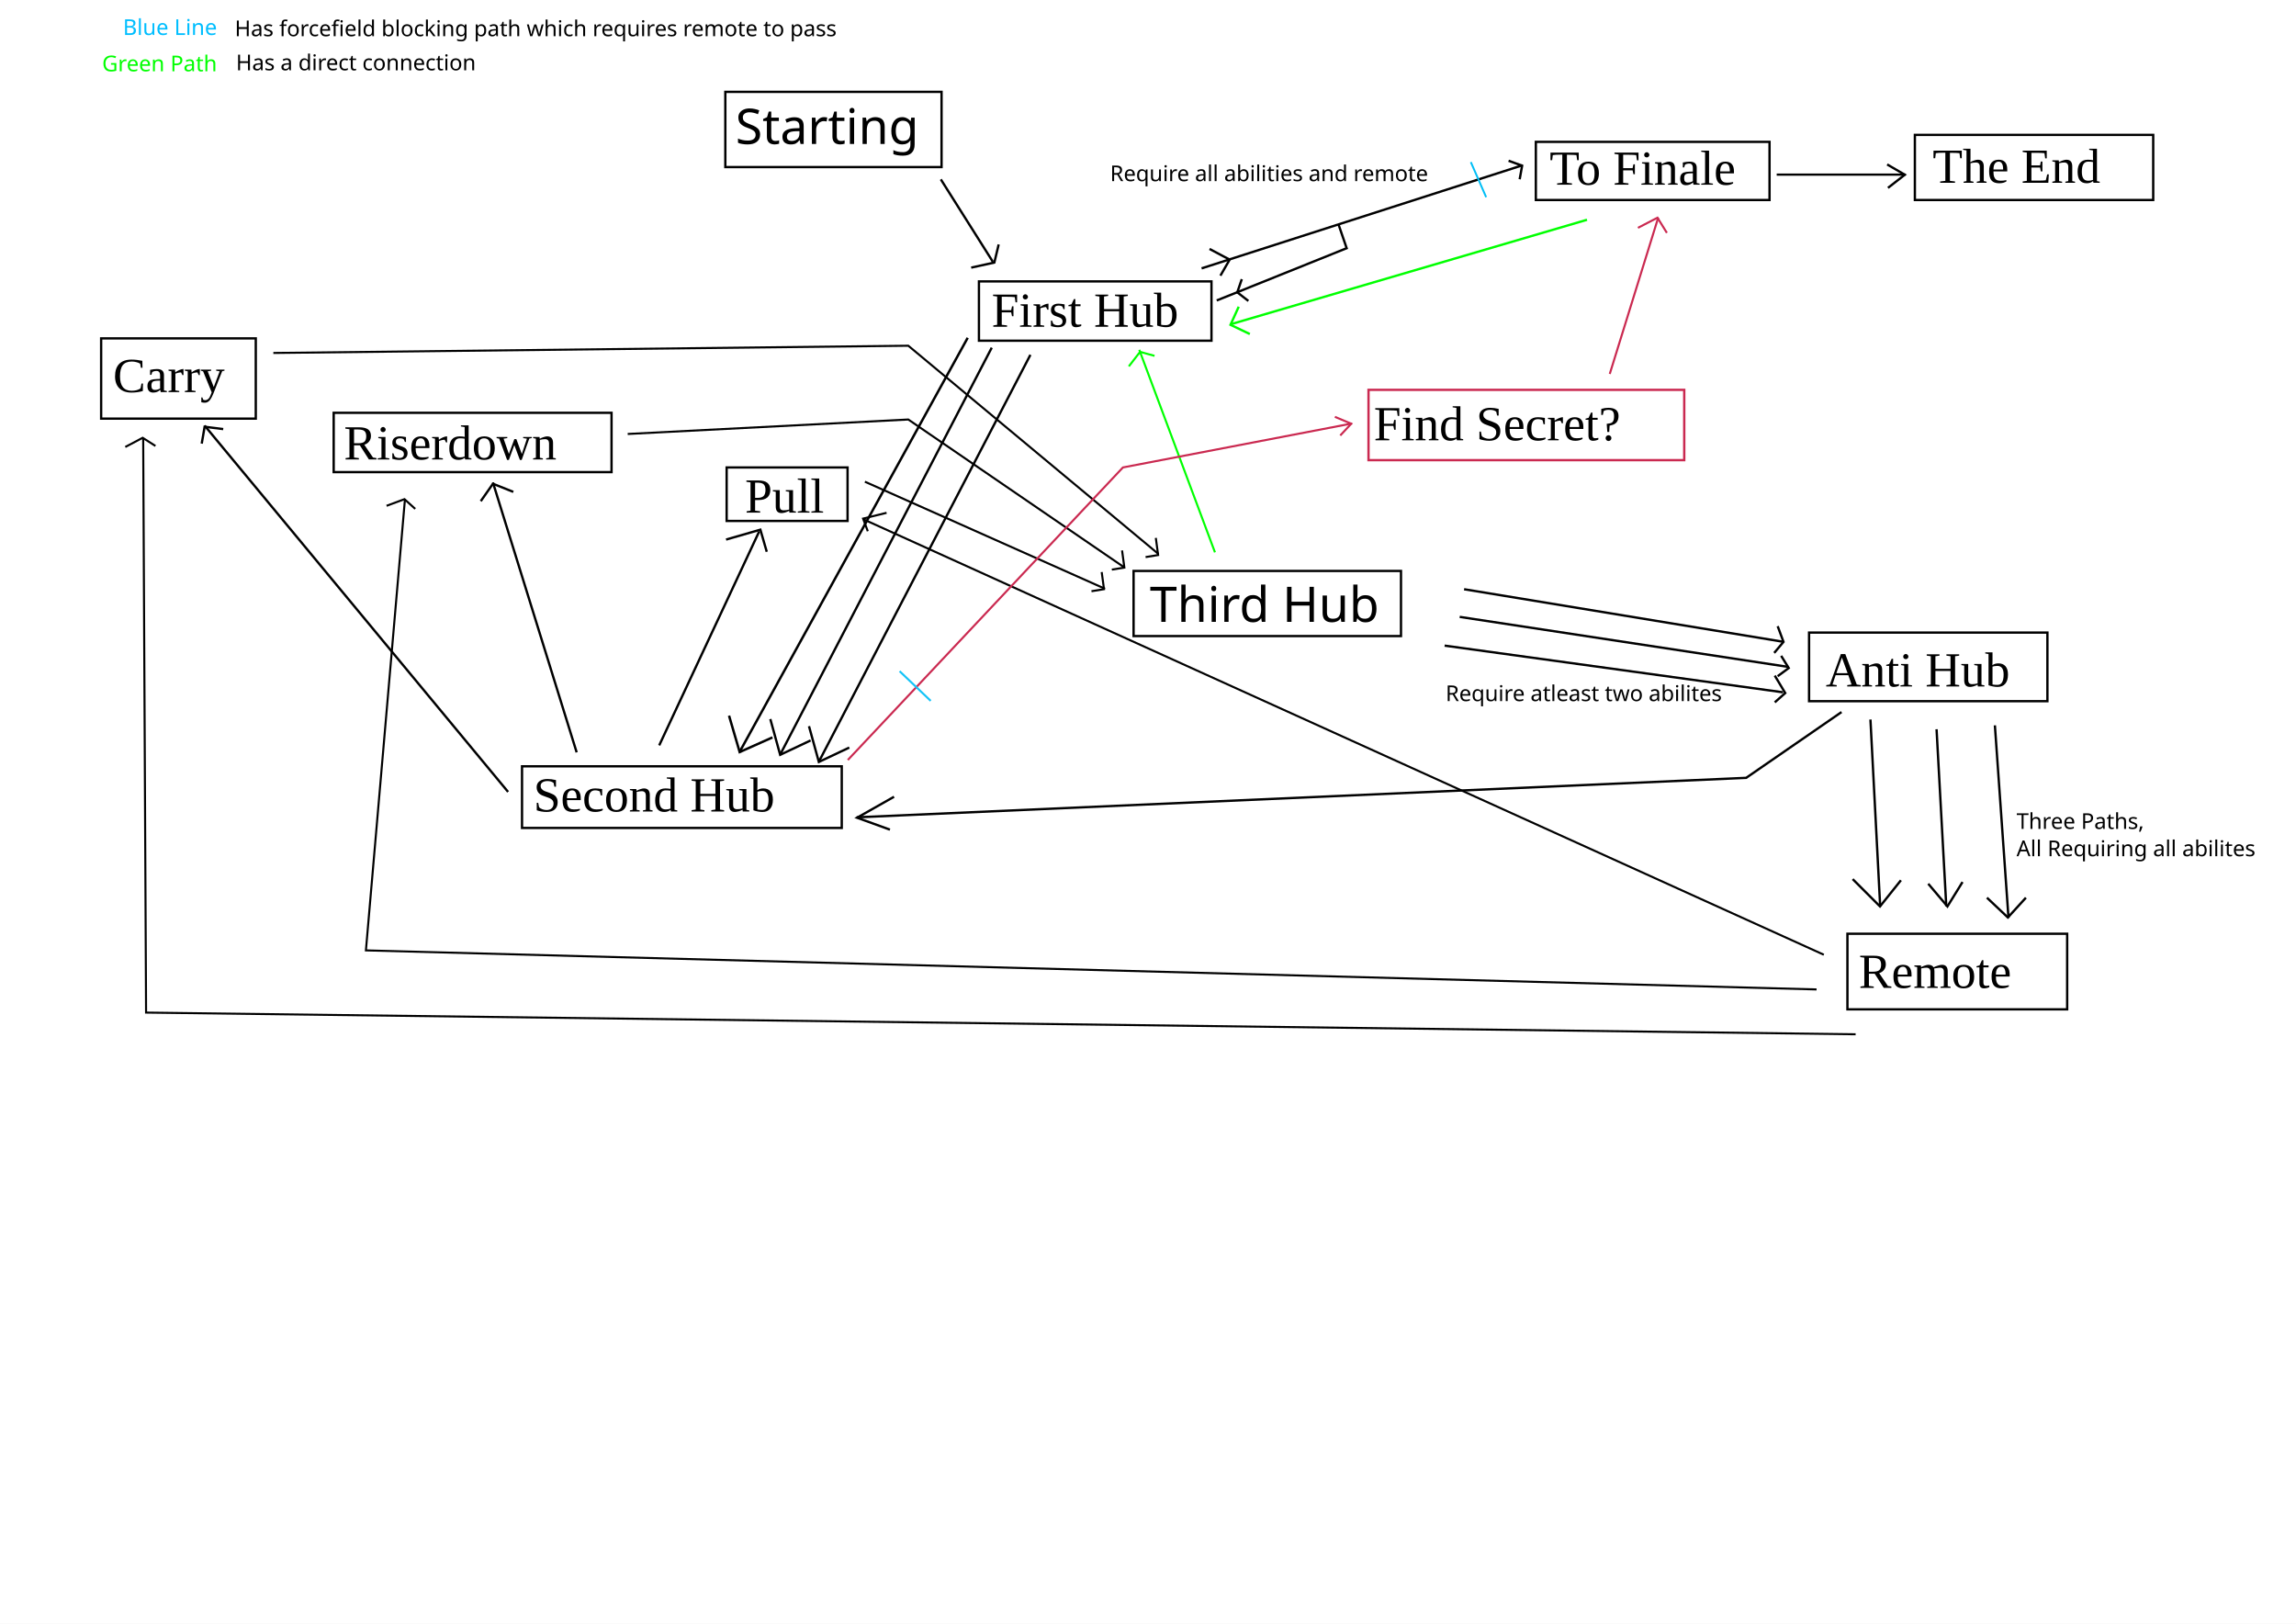
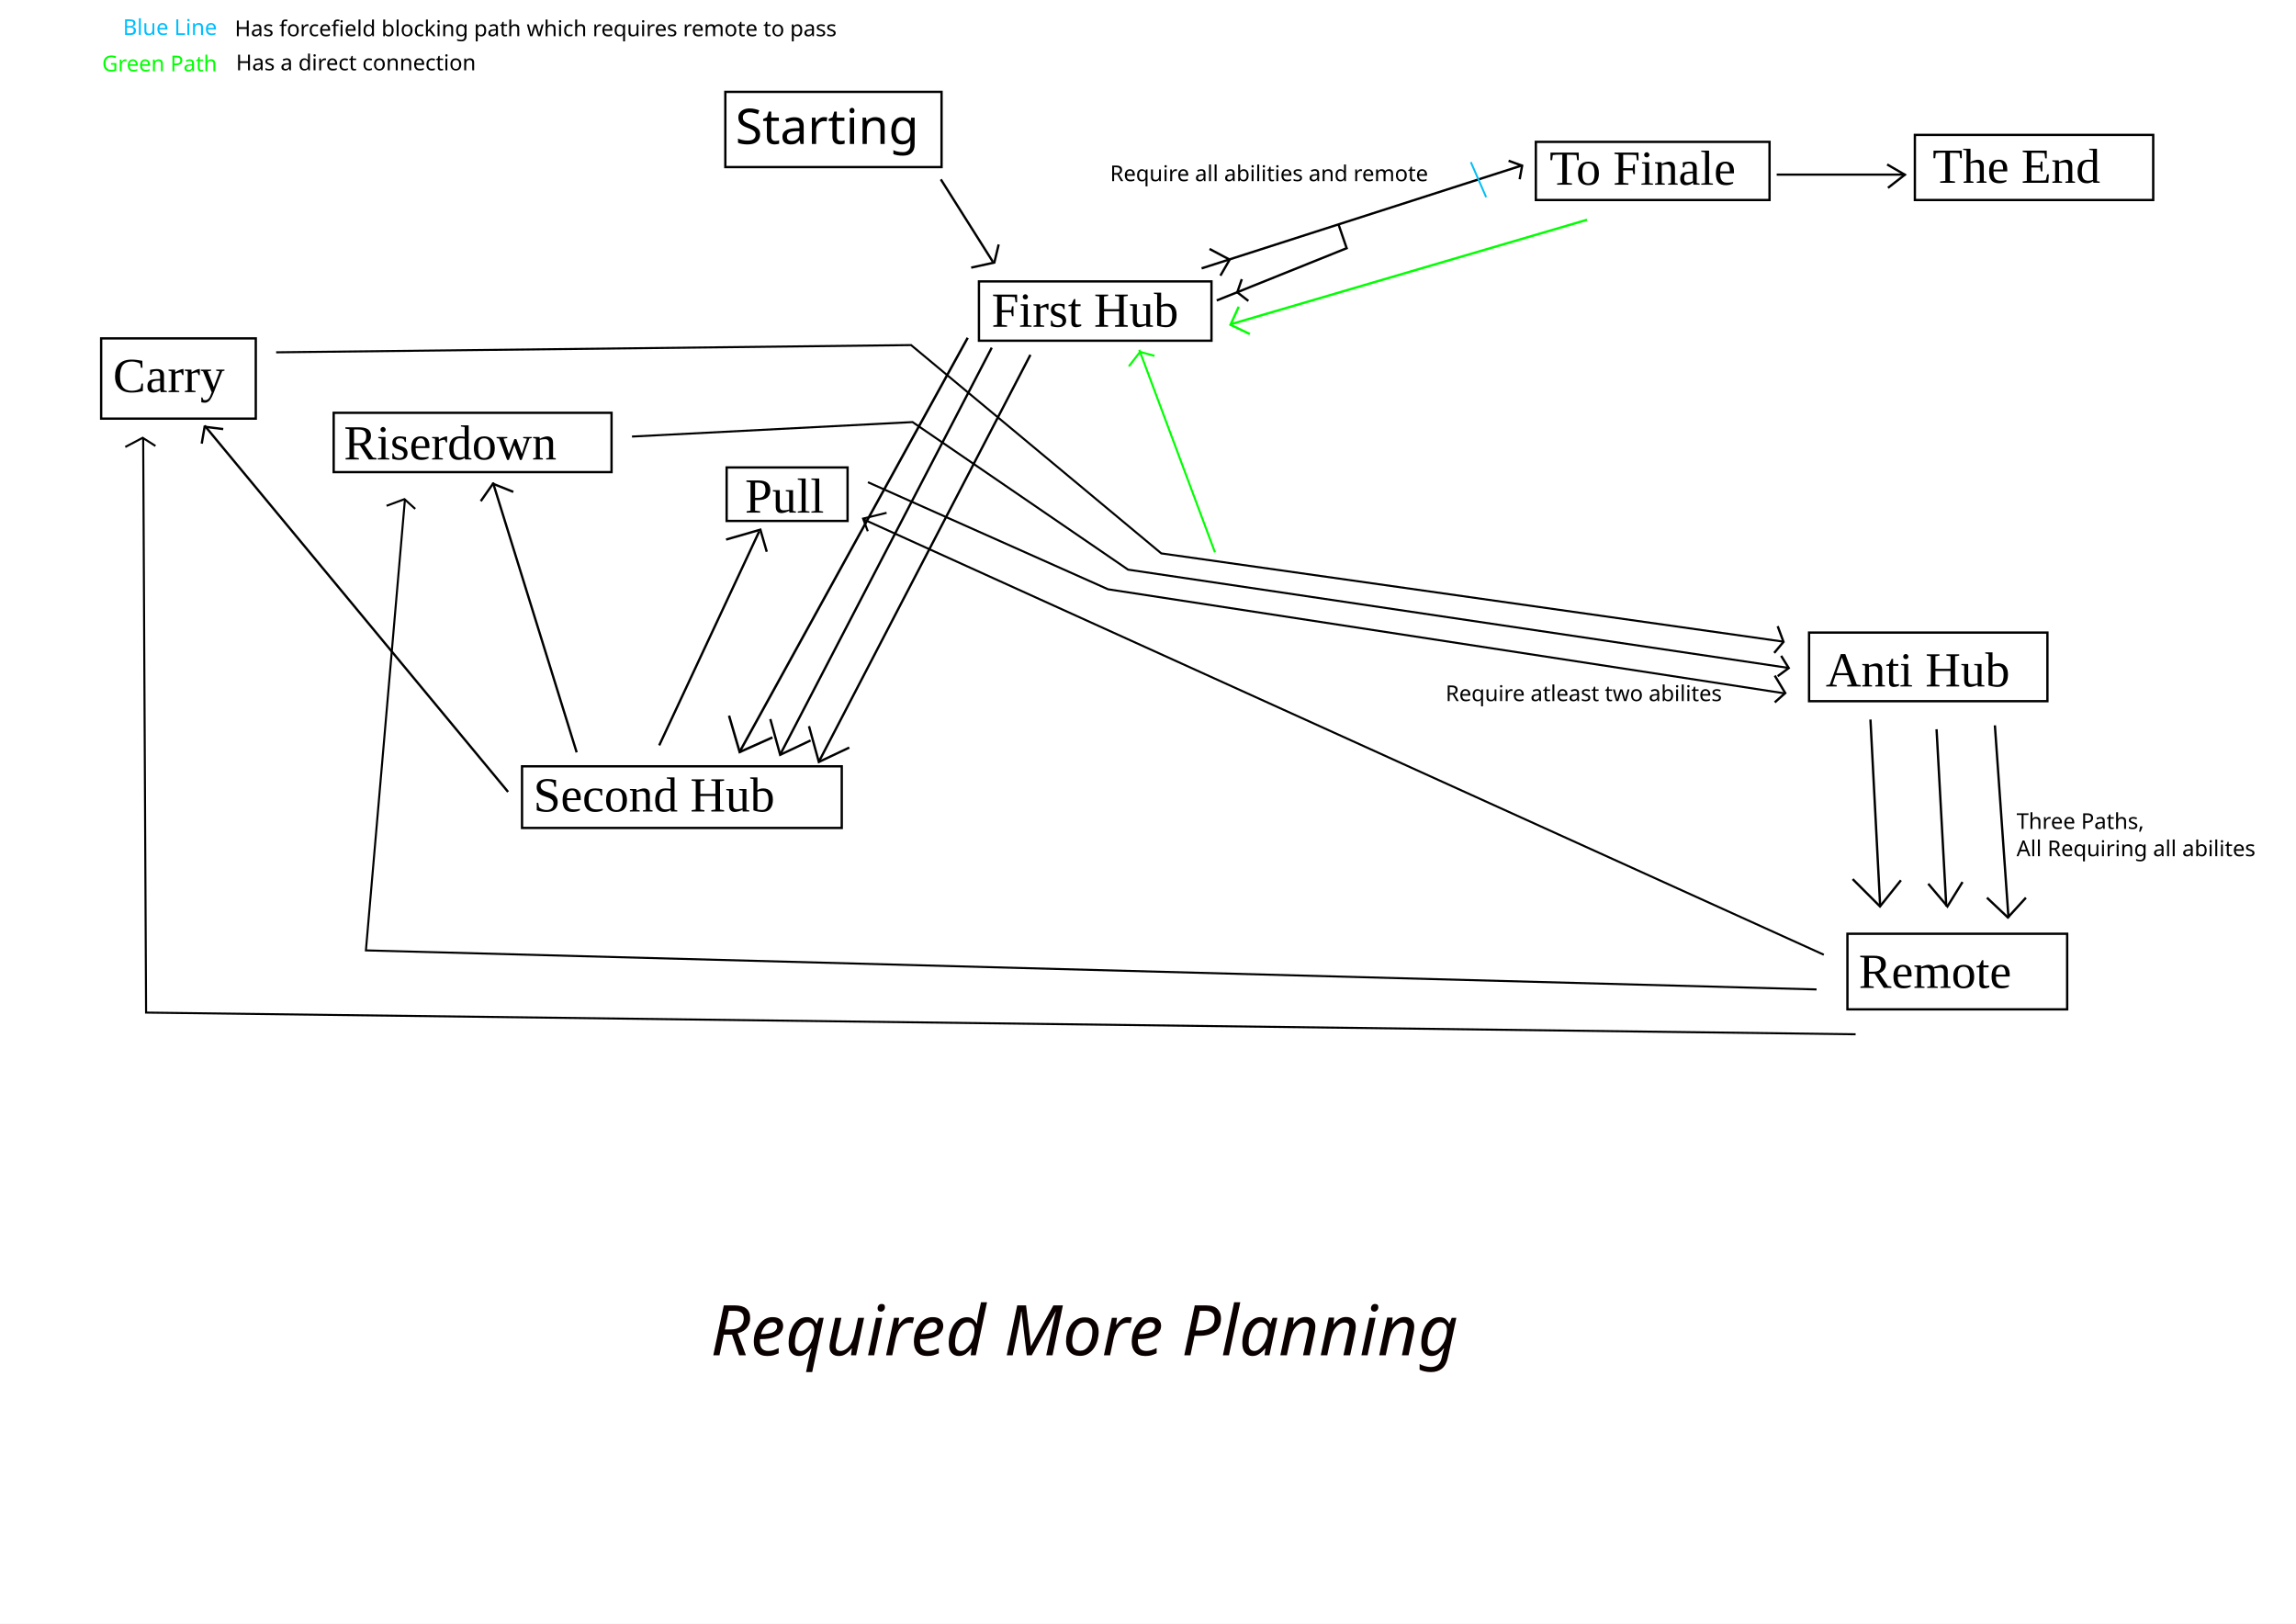
<svg xmlns="http://www.w3.org/2000/svg" width="297mm" height="210mm" viewBox="0 0 297 210" version="1.1" id="svg1">
  <defs id="defs1">
    <linearGradient id="swatch184">
      <stop style="stop-color:#000000;stop-opacity:1;" offset="0" id="stop184" />
    </linearGradient>
    <linearGradient id="swatch44">
      <stop style="stop-color:#000000;stop-opacity:1;" offset="0" id="stop44" />
    </linearGradient>
    <linearGradient id="swatch38">
      <stop style="stop-color:#000000;stop-opacity:1;" offset="0" id="stop38" />
    </linearGradient>
  </defs>
  <g id="layer2" style="mix-blend-mode:normal">
    <rect style="fill:#ffffff;fill-opacity:1;stroke:none;stroke-width:8.779;stroke-opacity:1;paint-order:stroke fill markers" id="rect57" width="297" height="209.997" x="0.001" y="0.002" />
  </g>
  <g id="layer1" style="opacity:1">
    <text xml:space="preserve" style="font-size:6.35px;text-align:start;writing-mode:lr-tb;direction:ltr;text-anchor:start;fill:#000000;stroke-width:0.265;paint-order:stroke fill markers" x="128.27" y="42.254" id="text15">
      <tspan id="tspan15" style="stroke-width:0.265" x="128.27" y="42.254">First Hub</tspan>
-     </text>
-     <text xml:space="preserve" style="font-size:6.35px;text-align:start;writing-mode:lr-tb;direction:ltr;text-anchor:start;fill:#000000;stroke-width:0.265;paint-order:stroke fill markers" x="177.706" y="56.947" id="text15-2">
-       <tspan id="tspan15-3" style="stroke-width:0.265" x="177.706" y="56.947">Find Secret?</tspan>
    </text>
    <text xml:space="preserve" style="font-size:6.35px;text-align:start;writing-mode:lr-tb;direction:ltr;text-anchor:start;fill:#000000;stroke-width:0.265;paint-order:stroke fill markers" x="68.998" y="104.953" id="text16">
      <tspan id="tspan16" style="stroke-width:0.265" x="68.998" y="104.953">Second Hub</tspan>
    </text>
    <text xml:space="preserve" style="font-size:6.35px;text-align:start;writing-mode:lr-tb;direction:ltr;text-anchor:start;fill:#000000;stroke-width:0.265;paint-order:stroke fill markers" x="96.365" y="66.298" id="text17">
      <tspan id="tspan17" style="stroke-width:0.265" x="96.365" y="66.298">Pull</tspan>
    </text>
    <text xml:space="preserve" style="font-size:6.35px;text-align:start;writing-mode:lr-tb;direction:ltr;text-anchor:start;fill:#000000;stroke-width:0.265;paint-order:stroke fill markers" x="14.618" y="50.709" id="text18">
      <tspan id="tspan18" style="stroke-width:0.265" x="14.618" y="50.709">Carry</tspan>
    </text>
    <text xml:space="preserve" style="font-size:6.35px;text-align:start;writing-mode:lr-tb;direction:ltr;text-anchor:start;fill:#000000;stroke-width:0.265;paint-order:stroke fill markers" x="44.486" y="59.418" id="text19">
      <tspan id="tspan19" style="stroke-width:0.265" x="44.486" y="59.418">Riserdown</tspan>
    </text>
    <text xml:space="preserve" style="font-size:6.35px;text-align:start;writing-mode:lr-tb;direction:ltr;text-anchor:start;fill:#000000;stroke-width:0.265;paint-order:stroke fill markers" x="236.168" y="88.783" id="text20">
      <tspan style="stroke-width:0.265" x="236.168" y="88.783" id="tspan21">Anti Hub</tspan>
    </text>
    <text xml:space="preserve" style="font-size:6.35px;text-align:start;writing-mode:lr-tb;direction:ltr;text-anchor:start;fill:#000000;stroke-width:0.265;paint-order:stroke fill markers" x="240.443" y="127.767" id="text22">
      <tspan id="tspan22" style="stroke-width:0.265" x="240.443" y="127.767">Remote</tspan>
    </text>
    <text xml:space="preserve" style="font-size:6.35px;text-align:start;writing-mode:lr-tb;direction:ltr;text-anchor:start;fill:#000000;stroke-width:0.265;paint-order:stroke fill markers" x="200.453" y="23.893" id="text23">
      <tspan id="tspan23" style="stroke-width:0.265" x="200.453" y="23.893">To Finale</tspan>
    </text>
    <text xml:space="preserve" style="font-size:6.35px;text-align:start;writing-mode:lr-tb;direction:ltr;text-anchor:start;fill:#000000;stroke-width:0.265;paint-order:stroke fill markers" x="250.001" y="23.642" id="text24">
      <tspan id="tspan24" style="stroke-width:0.265" x="250.001" y="23.642">The End</tspan>
    </text>
    <path style="fill:none;stroke-width:0.3;paint-order:stroke fill markers;stroke-dasharray:none;fill-opacity:1;fill-rule:nonzero" d="m 52.063,47.032 c 0.922,-0.335 1.802,-0.827 2.767,-1.006 1.322,-0.245 2.697,-0.036 4.024,-0.252 1.786,-0.29 3.494,-0.977 5.282,-1.258 2.497,-0.392 5.062,-0.284 7.545,-0.755 2.399,-0.455 4.674,-1.42 7.042,-2.012 0.989,-0.247 2.039,-0.217 3.018,-0.503 1.046,-0.305 1.984,-0.913 3.018,-1.258 0.669,-0.223 4.404,-1.153 5.03,-0.755 1.657,1.055 2.956,2.594 4.527,3.773 2.16,1.62 4.358,3.187 6.539,4.779 0.921,0.672 1.773,1.453 2.767,2.012 1.805,1.015 0.907,-0.45 1.509,0.755" id="path38" />
    <text xml:space="preserve" style="font-size:2.822px;text-align:start;writing-mode:lr-tb;direction:ltr;text-anchor:start;fill:none;fill-opacity:1;fill-rule:nonzero;stroke:#000000;stroke-width:0.3;stroke-dasharray:none;stroke-opacity:1;paint-order:stroke fill markers" x="42.757" y="96.454" id="text140">
      <tspan id="tspan140" style="stroke-width:0.3" x="42.757" y="96.454" />
    </text>
    <text xml:space="preserve" style="font-size:2.822px;text-align:start;writing-mode:lr-tb;direction:ltr;text-anchor:start;fill:none;fill-opacity:1;fill-rule:nonzero;stroke:#000000;stroke-width:0.3;stroke-dasharray:none;stroke-opacity:1;paint-order:stroke fill markers;-inkscape-font-specification:'sans-serif Italic';font-family:sans-serif;font-weight:normal;font-style:italic;font-stretch:normal;font-variant:normal" x="42.505" y="95.322" id="text141">
      <tspan id="tspan141" style="fill:none;fill-opacity:1;stroke-width:0.3;-inkscape-font-specification:'sans-serif Italic';font-family:sans-serif;font-weight:normal;font-style:italic;font-stretch:normal;font-variant:normal" x="42.505" y="95.322" />
    </text>
    <text xml:space="preserve" style="font-style:italic;font-variant:normal;font-weight:normal;font-stretch:normal;font-size:2.822px;font-family:sans-serif;-inkscape-font-specification:'sans-serif Italic';text-align:start;writing-mode:lr-tb;direction:ltr;text-anchor:start;fill:#000000;fill-opacity:1;fill-rule:nonzero;stroke:none;stroke-width:0.3;stroke-dasharray:none;stroke-opacity:1;paint-order:stroke fill markers" x="48.541" y="110.413" id="text148">
      <tspan id="tspan148" style="stroke-width:0.3" x="48.541" y="110.413" />
    </text>
-     <text xml:space="preserve" style="font-style:italic;font-variant:normal;font-weight:normal;font-stretch:normal;font-size:6.35px;font-family:sans-serif;-inkscape-font-specification:'sans-serif Italic';text-align:start;writing-mode:lr-tb;direction:ltr;text-anchor:start;fill:#000000;fill-opacity:1;fill-rule:nonzero;stroke:none;stroke-width:0.3;stroke-dasharray:none;stroke-opacity:1;paint-order:stroke fill markers" x="148.735" y="80.427" id="text194">
-       <tspan id="tspan194" style="font-style:normal;font-variant:normal;font-weight:normal;font-stretch:normal;font-size:6.35px;font-family:sans-serif;-inkscape-font-specification:sans-serif;fill:#000000;fill-opacity:1;stroke:none;stroke-width:0.3" x="148.735" y="80.427">Third Hub</tspan>
-     </text>
-     <path style="fill:none;fill-opacity:1;fill-rule:nonzero;stroke:#000000;stroke-width:0.3;stroke-dasharray:none;stroke-opacity:1;paint-order:stroke fill markers" d="m 189.387,76.207 41.248,6.791" id="path233" />
-     <path style="fill:none;fill-opacity:1;fill-rule:nonzero;stroke:#000000;stroke-width:0.3;stroke-dasharray:none;stroke-opacity:1;paint-order:stroke fill markers" d="m 186.872,83.501 43.763,6.036" id="path234" />
    <path style="fill:none;fill-opacity:1;fill-rule:nonzero;stroke:#000000;stroke-width:0.3;stroke-dasharray:none;stroke-opacity:1;paint-order:stroke fill markers" d="m 241.952,93.059 1.258,24.145" id="path236" />
    <path style="fill:none;fill-opacity:1;fill-rule:nonzero;stroke:#000000;stroke-width:0.3;stroke-dasharray:none;stroke-opacity:1;paint-order:stroke fill markers" d="m 250.504,94.316 1.258,22.887" id="path237" />
    <path style="fill:none;fill-opacity:1;fill-rule:nonzero;stroke:#000000;stroke-width:0.3;stroke-dasharray:none;stroke-opacity:1;paint-order:stroke fill markers" d="m 258.049,93.813 1.761,24.899" id="path238" />
    <path style="fill:none;fill-opacity:1;fill-rule:nonzero;stroke:#000000;stroke-width:0.3;stroke-dasharray:none;stroke-opacity:1;paint-order:stroke fill markers" d="M 155.433,34.708 196.932,21.378" id="path246" />
    <path style="fill:none;fill-opacity:1;fill-rule:nonzero;stroke:#000000;stroke-width:0.284;stroke-dasharray:none;stroke-opacity:1;paint-order:stroke fill markers" d="M 229.826,22.584 H 246.482" id="path247" />
    <path style="fill:none;fill-opacity:1;fill-rule:nonzero;stroke:#00bef6;stroke-width:0.242;stroke-dasharray:none;stroke-opacity:1;paint-order:stroke fill markers" d="m 192.242,25.504 -1.983,-4.541" id="path261-2-3" />
    <path style="fill:none;fill-opacity:1;fill-rule:nonzero;stroke:#000000;stroke-width:0.3;stroke-dasharray:none;stroke-opacity:1;paint-order:stroke fill markers" d="m 173.131,28.989 1.067,3.112 -16.806,6.758" id="path262" />
    <text xml:space="preserve" style="font-style:normal;font-variant:normal;font-weight:normal;font-stretch:normal;font-size:2.822px;font-family:sans-serif;-inkscape-font-specification:sans-serif;text-align:start;writing-mode:lr-tb;direction:ltr;text-anchor:start;fill:#000000;fill-opacity:1;fill-rule:nonzero;stroke:none;stroke-width:0.3;stroke-dasharray:none;stroke-opacity:1;paint-order:stroke fill markers" x="260.85" y="107.208" id="text262">
      <tspan id="tspan262" style="fill:#000000;fill-opacity:1;stroke:none;stroke-width:0.3" x="260.85" y="107.208">Three Paths,</tspan>
      <tspan style="fill:#000000;fill-opacity:1;stroke:none;stroke-width:0.3" x="260.85" y="110.735" id="tspan52">All Requiring all abilites</tspan>
    </text>
    <text xml:space="preserve" style="font-style:normal;font-variant:normal;font-weight:normal;font-stretch:normal;font-size:2.822px;font-family:sans-serif;-inkscape-font-specification:sans-serif;text-align:start;writing-mode:lr-tb;direction:ltr;text-anchor:start;fill:#000000;fill-opacity:1;fill-rule:nonzero;stroke:none;stroke-width:0.3;stroke-dasharray:none;stroke-opacity:1;paint-order:stroke fill markers" x="186.989" y="90.678" id="text262-3">
      <tspan id="tspan262-1" style="fill:#000000;fill-opacity:1;stroke:none;stroke-width:0.3" x="186.989" y="90.678">Require atleast two abilites</tspan>
    </text>
    <text xml:space="preserve" style="font-style:normal;font-variant:normal;font-weight:normal;font-stretch:normal;font-size:2.822px;font-family:sans-serif;-inkscape-font-specification:sans-serif;text-align:start;writing-mode:lr-tb;direction:ltr;text-anchor:start;fill:#000000;fill-opacity:1;fill-rule:nonzero;stroke:none;stroke-width:0.3;stroke-dasharray:none;stroke-opacity:1;paint-order:stroke fill markers" x="143.584" y="23.43" id="text262-3-3">
      <tspan id="tspan262-1-5" style="fill:#000000;fill-opacity:1;stroke:none;stroke-width:0.3" x="143.584" y="23.43">Require all abilities and remote</tspan>
    </text>
    <text xml:space="preserve" style="font-style:normal;font-variant:normal;font-weight:normal;font-stretch:normal;font-size:2.822px;font-family:sans-serif;-inkscape-font-specification:sans-serif;text-align:start;writing-mode:lr-tb;direction:ltr;text-anchor:start;fill:#000000;fill-opacity:1;fill-rule:nonzero;stroke:none;stroke-width:0.3;stroke-dasharray:none;stroke-opacity:1;paint-order:stroke fill markers" x="227.239" y="89.034" id="text263">
      <tspan id="tspan263" style="stroke-width:0.3" x="227.239" y="89.034" />
    </text>
    <path style="fill:none;stroke:#000000;stroke-width:0.3;stroke-opacity:1;paint-order:stroke fill markers" d="m 229.952,80.987 0.752,2.03 -1.203,1.429" id="path5" />
    <path style="fill:none;stroke:#000000;stroke-width:0.3;stroke-opacity:1;paint-order:stroke fill markers" d="m 229.576,87.379 1.354,2.256 -1.354,1.203" id="path6" />
-     <path style="fill:none;stroke:#000000;stroke-width:0.3;stroke-opacity:1;paint-order:stroke fill markers" d="m 188.819,79.784 42.486,6.467" id="path7" />
    <path style="fill:none;stroke:#000000;stroke-width:0.3;stroke-opacity:1;paint-order:stroke fill markers" d="m 230.403,84.822 0.978,1.579 -1.429,1.053" id="path8" />
    <path style="fill:none;stroke:#000000;stroke-width:0.3;stroke-opacity:1;paint-order:stroke fill markers" d="m 239.653,113.698 3.534,3.534 2.707,-3.384" id="path9" />
    <path style="fill:none;stroke:#000000;stroke-width:0.3;stroke-opacity:1;paint-order:stroke fill markers" d="m 249.428,114.299 2.482,2.933 1.955,-3.158" id="path10" />
    <path style="fill:none;stroke:#000000;stroke-width:0.3;stroke-opacity:1;paint-order:stroke fill markers" d="m 257.023,116.104 2.707,2.557 2.331,-2.557" id="path11" />
    <path style="fill:none;stroke:#000000;stroke-width:0.3;stroke-opacity:1;paint-order:stroke fill markers" d="m 195.142,20.79 1.755,0.638 -0.319,1.755" id="path12" />
    <path style="fill:none;stroke:#000000;stroke-width:0.3;stroke-opacity:1;paint-order:stroke fill markers" d="m 160.633,36.104 -0.585,1.702 1.436,1.117" id="path14" />
    <path style="fill:none;stroke:#000000;stroke-width:0.3;stroke-opacity:1;paint-order:stroke fill markers" d="m 156.459,32.196 2.605,1.382 -1.196,2.074" id="path15" />
    <path style="fill:none;stroke:#000000;stroke-width:0.3;stroke-opacity:1;paint-order:stroke fill markers" d="M 128.286,44.968 100.914,97.606" id="path16" />
    <path style="fill:none;stroke:#000000;stroke-width:0.3;stroke-opacity:1;paint-order:stroke fill markers" d="m 99.645,92.998 1.276,4.626 3.935,-1.861" id="path18" />
    <path style="fill:none;stroke:#000000;stroke-width:0.3;stroke-opacity:1;paint-order:stroke fill markers" d="M 133.288,45.89 105.917,98.528" id="path16-3" />
    <path style="fill:none;stroke:#000000;stroke-width:0.3;stroke-opacity:1;paint-order:stroke fill markers" d="m 104.647,93.92 1.276,4.626 3.935,-1.861" id="path18-6" />
    <path style="fill:none;stroke:#000000;stroke-width:0.314;stroke-opacity:1;paint-order:stroke fill markers" d="M 125.178,43.688 95.673,97.247" id="path16-1" />
    <path style="fill:none;stroke:#000000;stroke-width:0.314;stroke-opacity:1;paint-order:stroke fill markers" d="m 94.305,92.559 1.376,4.707 4.241,-1.894" id="path18-8" />
    <path style="fill:none;stroke:#000000;stroke-width:0.3;stroke-opacity:1;paint-order:stroke fill markers" d="M 65.722,102.418 26.469,55.044" id="path21" />
    <path style="fill:none;stroke:#000000;stroke-width:0.3;stroke-opacity:1;paint-order:stroke fill markers" d="M 74.595,97.305 63.767,62.413" id="path22" />
    <path style="fill:none;stroke:#000000;stroke-width:0.3;stroke-opacity:1;paint-order:stroke fill markers" d="M 85.273,96.402 98.207,68.73" id="path23" />
    <path style="fill:none;stroke:#000000;stroke-width:0.3;stroke-opacity:1;paint-order:stroke fill markers" d="m 93.921,69.783 4.437,-1.278 0.827,2.857" id="path24" />
    <path style="fill:none;stroke:#000000;stroke-width:0.3;stroke-opacity:1;paint-order:stroke fill markers" d="m 62.188,64.82 1.579,-2.256 2.632,1.053" id="path25" />
    <path style="fill:none;stroke:#000000;stroke-width:0.3;stroke-opacity:1;paint-order:stroke fill markers" d="m 28.876,55.495 -2.406,-0.301 -0.376,2.181" id="path26" />
-     <path style="fill:none;stroke:#000000;stroke-width:0.3;stroke-opacity:1;paint-order:stroke fill markers" d="m 238.212,92.094 -12.336,8.508 -115.065,5.105" id="path36" />
-     <path style="fill:none;stroke:#000000;stroke-width:0.3;stroke-opacity:1;paint-order:stroke fill markers" d="m 115.65,103.048 -4.786,2.712 4.254,1.542" id="path37" />
    <rect style="fill:none;stroke:#000000;stroke-width:0.3;stroke-opacity:1;paint-order:stroke fill markers" id="rect42" width="20.002" height="10.377" x="13.084" y="43.765" />
    <rect style="fill:none;stroke:#000000;stroke-width:0.3;stroke-opacity:1;paint-order:stroke fill markers" id="rect43" width="35.944" height="7.67" x="43.163" y="53.39" />
    <rect style="fill:none;stroke:#000000;stroke-width:0.3;stroke-opacity:1;paint-order:stroke fill markers" id="rect44" width="15.641" height="6.918" x="93.996" y="60.458" />
    <rect style="fill:none;stroke:#000000;stroke-width:0.3;stroke-opacity:1;paint-order:stroke fill markers" id="rect45" width="41.358" height="7.971" x="67.527" y="99.11" />
    <rect style="fill:none;stroke:#000000;stroke-width:0.3;stroke-opacity:1;paint-order:stroke fill markers" id="rect46" width="30.079" height="7.67" x="126.632" y="36.395" />
    <rect style="fill:none;stroke:#000000;stroke-width:0.3;stroke-opacity:1;paint-order:stroke fill markers" id="rect48" width="30.229" height="7.52" x="198.67" y="18.348" />
    <rect style="fill:none;stroke:#000000;stroke-width:0.3;stroke-opacity:1;paint-order:stroke fill markers" id="rect49" width="30.831" height="8.422" x="247.699" y="17.446" />
    <rect style="fill:none;stroke:#000000;stroke-width:0.3;stroke-opacity:1;paint-order:stroke fill markers" id="rect50" width="30.831" height="8.873" x="234.013" y="81.814" />
-     <rect style="fill:none;stroke:#000000;stroke-width:0.3;stroke-opacity:1;paint-order:stroke fill markers" id="rect51" width="34.591" height="8.422" x="146.634" y="73.843" />
    <rect style="fill:none;stroke:#000000;stroke-width:0.3;stroke-opacity:1;paint-order:stroke fill markers" id="rect52" width="28.424" height="9.776" x="238.976" y="120.766" />
    <path style="fill:none;stroke:#000000;stroke-width:0.3;stroke-opacity:1;paint-order:stroke fill markers" d="m 244.114,21.269 2.286,1.329 -2.18,1.702" id="path52" />
    <text xml:space="preserve" style="font-size:2.822px;font-family:sans-serif;-inkscape-font-specification:sans-serif;text-align:start;writing-mode:lr-tb;direction:ltr;text-anchor:start;fill:#00beff;fill-opacity:1;stroke:none;stroke-width:0.3;stroke-opacity:1;paint-order:stroke fill markers" x="15.899" y="4.52" id="text53">
      <tspan id="tspan53" style="fill:#00beff;fill-opacity:1;stroke:none;stroke-width:0.3" x="15.899" y="4.52">Blue Line</tspan>
    </text>
    <text xml:space="preserve" style="font-size:2.822px;font-family:sans-serif;-inkscape-font-specification:sans-serif;text-align:start;writing-mode:lr-tb;direction:ltr;text-anchor:start;fill:#00ff00;fill-opacity:1;stroke:none;stroke-width:0.3;stroke-opacity:1;paint-order:stroke fill markers" x="13.204" y="9.22" id="text54">
      <tspan id="tspan54" style="fill:#00ff00;fill-opacity:1;stroke-width:0.3" x="13.204" y="9.22">Green Path</tspan>
    </text>
    <text xml:space="preserve" style="font-size:2.822px;font-family:sans-serif;-inkscape-font-specification:sans-serif;text-align:start;writing-mode:lr-tb;direction:ltr;text-anchor:start;fill:#000000;fill-opacity:1;stroke:none;stroke-width:0.3;stroke-opacity:1;paint-order:stroke fill markers" x="30.361" y="4.679" id="text55">
      <tspan id="tspan55" style="fill:#000000;fill-opacity:1;stroke-width:0.3" x="30.361" y="4.679">Has forcefield blocking path which requires remote to pass</tspan>
    </text>
    <text xml:space="preserve" style="font-size:2.822px;font-family:sans-serif;-inkscape-font-specification:sans-serif;text-align:start;writing-mode:lr-tb;direction:ltr;text-anchor:start;fill:#000000;fill-opacity:1;stroke:none;stroke-width:0.3;stroke-opacity:1;paint-order:stroke fill markers" x="30.521" y="9.092" id="text56">
      <tspan id="tspan56" style="stroke-width:0.3" x="30.521" y="9.092">Has a direct connection</tspan>
    </text>
    <path style="fill:none;fill-opacity:1;stroke:#00ff00;stroke-width:0.3;stroke-opacity:1;paint-order:stroke fill markers" d="M 205.288,28.424 159.117,41.96" id="path56" />
    <path style="fill:none;fill-opacity:1;stroke:#00ff00;stroke-width:0.3;stroke-opacity:1;paint-order:stroke fill markers" d="m 160.235,39.667 -1.063,2.34 2.499,1.196" id="path57" />
    <text xml:space="preserve" style="font-size:6.35px;font-family:sans-serif;-inkscape-font-specification:sans-serif;text-align:start;writing-mode:lr-tb;direction:ltr;text-anchor:start;fill:#000000;fill-opacity:1;stroke:none;stroke-width:0.3;stroke-opacity:1;paint-order:stroke fill markers" x="95.135" y="18.615" id="text58">
      <tspan id="tspan58" style="font-size:6.35px;fill:#000000;fill-opacity:1;stroke:none;stroke-width:0.3" x="95.135" y="18.615">Starting</tspan>
    </text>
    <rect style="fill:none;fill-opacity:1;stroke:#000000;stroke-width:0.3;stroke-opacity:1;paint-order:stroke fill markers" id="rect58" width="27.97" height="9.729" x="93.825" y="11.88" />
    <path style="fill:none;fill-opacity:1;stroke:#000000;stroke-width:0.3;stroke-opacity:1;paint-order:stroke fill markers" d="m 121.701,23.199 6.735,10.664" id="path58" />
    <path style="fill:none;fill-opacity:1;stroke:#000000;stroke-width:0.3;stroke-opacity:1;paint-order:stroke fill markers" d="m 125.63,34.611 2.993,-0.655 0.561,-2.339" id="path59" />
    <path style="fill:#ff00ff;stroke:#000000;stroke-width:0.265;stroke-opacity:1;paint-order:stroke fill markers" d="M 235.919,123.479 111.692,67.165" id="path1" />
    <path style="fill:none;stroke:#000000;stroke-width:0.265;stroke-opacity:1;paint-order:stroke fill markers" d="M 234.983,127.969 47.333,122.917 52.385,64.546" id="path3" />
    <path style="fill:none;stroke:#000000;stroke-width:0.265;stroke-opacity:1;paint-order:stroke fill markers" d="M 240.035,133.768 18.896,130.962 18.522,56.688" id="path13" />
    <path style="fill:none;stroke:#000000;stroke-width:0.265;stroke-opacity:1;paint-order:stroke fill markers" d="m 16.206,57.811 2.249,-1.191 1.654,1.058" id="path17" />
    <path style="fill:none;stroke:#000000;stroke-width:0.265;stroke-opacity:1;paint-order:stroke fill markers" d="m 50.006,65.418 2.315,-0.86 1.389,1.257" id="path19" />
    <path style="fill:none;stroke:#000000;stroke-width:0.265;stroke-opacity:1;paint-order:stroke fill markers" d="m 112.253,68.708 -0.608,-1.637 3.04,-0.748" id="path20" />
    <path style="fill:none;stroke:#00ff00;stroke-width:0.265;stroke-opacity:1;paint-order:stroke fill markers" d="m 157.162,71.437 -9.79,-26.194" id="path27" />
    <path style="fill:none;stroke:#00ff00;stroke-width:0.265;stroke-opacity:1;paint-order:stroke fill markers" d="m 146.023,47.38 1.45,-1.871 1.871,0.514" id="path28" />
-     <path style="fill:none;stroke:#000000;stroke-width:0.265;stroke-opacity:1;paint-order:stroke fill markers" d="M 35.36,45.65 117.492,44.714 149.858,71.655" id="path29" />
-     <path style="fill:none;stroke:#000000;stroke-width:0.265;stroke-opacity:1;paint-order:stroke fill markers" d="M 81.196,56.127 117.492,54.256 145.368,73.339" id="path30" />
-     <path style="fill:none;stroke:#000000;stroke-width:0.265;stroke-opacity:1;paint-order:stroke fill markers" d="m 111.879,62.301 31.057,13.845" id="path31" />
-     <path style="fill:none;stroke:#000000;stroke-width:0.265;stroke-opacity:1;paint-order:stroke fill markers" d="m 142.511,73.984 0.298,2.216 -1.621,0.265" id="path32" />
-     <path style="fill:none;stroke:#000000;stroke-width:0.265;stroke-opacity:1;paint-order:stroke fill markers" d="m 145.145,71.191 0.298,2.216 -1.621,0.265" id="path32-3" />
-     <path style="fill:none;stroke:#000000;stroke-width:0.265;stroke-opacity:1;paint-order:stroke fill markers" d="m 149.511,69.57 0.298,2.216 -1.621,0.265" id="path32-1" />
-     <path style="fill:none;stroke:#ca2950;stroke-width:0.265;stroke-opacity:1;paint-order:stroke fill markers" d="M 109.67,98.293 145.256,60.457 174.89,54.769" id="path33" />
-     <rect style="fill:none;stroke:#ca2950;stroke-width:0.3;stroke-opacity:1;paint-order:stroke fill markers" id="rect34" width="40.842" height="9.092" x="177.024" y="50.421" />
-     <path style="fill:none;stroke:#ca2950;stroke-width:0.265;stroke-opacity:1;paint-order:stroke fill markers" d="m 172.674,53.909 2.117,0.893 -1.422,1.521" id="path34" />
-     <path style="fill:none;stroke:#ca2950;stroke-width:0.265;stroke-opacity:1;paint-order:stroke fill markers" d="m 208.23,48.362 6.267,-20.206" id="path35" />
-     <path style="fill:none;stroke:#ca2950;stroke-width:0.265;stroke-opacity:1;paint-order:stroke fill markers" d="m 211.878,29.466 2.526,-1.31 1.216,1.964" id="path39" />
-     <path style="fill:none;stroke:#15c3f7;stroke-width:0.265;stroke-opacity:1;paint-order:stroke fill markers" d="m 116.369,86.809 4.022,3.835" id="path40" />
+     <path style="fill:none;stroke:#000000;stroke-width:0.265;stroke-opacity:1;paint-order:stroke fill markers" d="m 35.722,45.566 82.132,-0.935 32.366,26.941 80.448,11.412" id="path29" />
+     <path style="fill:none;stroke:#000000;stroke-width:0.265;stroke-opacity:1;paint-order:stroke fill markers" d="m 81.75,56.461 36.295,-1.871 27.876,19.083 85.5,12.722" id="path30" />
+     <path style="fill:none;stroke:#000000;stroke-width:0.265;stroke-opacity:1;paint-order:stroke fill markers" d="m 112.273,62.367 31.057,13.845 87.557,13.47" id="path31" />
+     <text xml:space="preserve" style="font-style:italic;font-size:9.032px;font-family:sans-serif;-inkscape-font-specification:'sans-serif Italic';writing-mode:lr-tb;direction:ltr;fill:#0a0000;stroke-width:0.968;paint-order:stroke fill markers" x="91.895" y="175.283" id="text1">
+       <tspan id="tspan1" style="stroke-width:0.968" x="91.895" y="175.283">Required More Planning</tspan>
+     </text>
  </g>
</svg>
